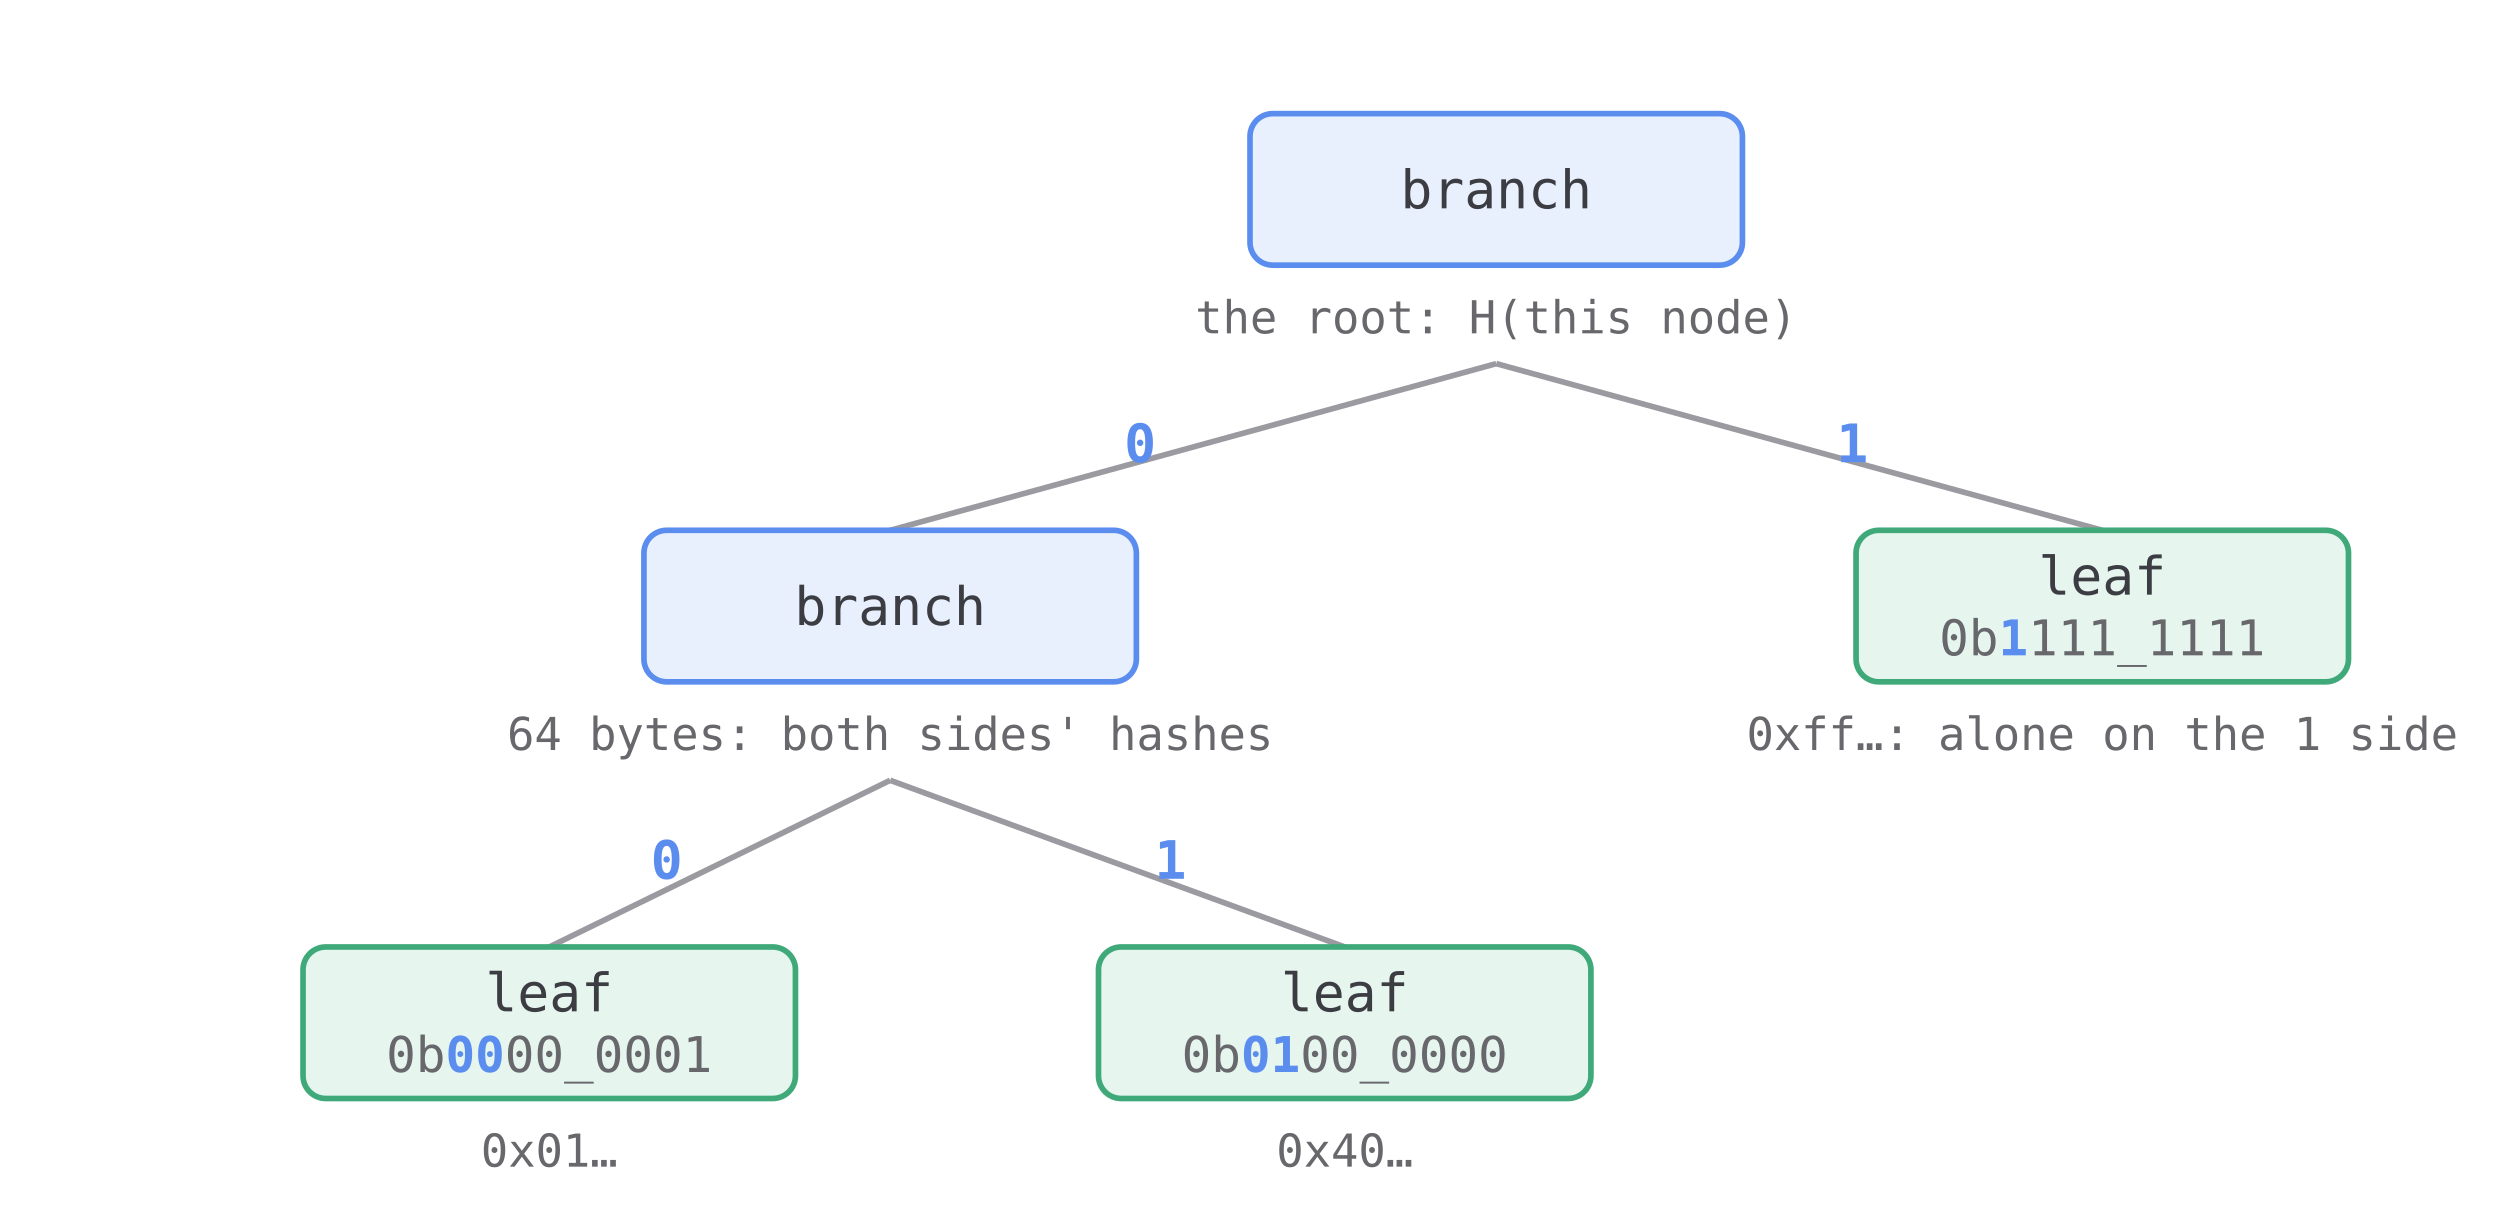
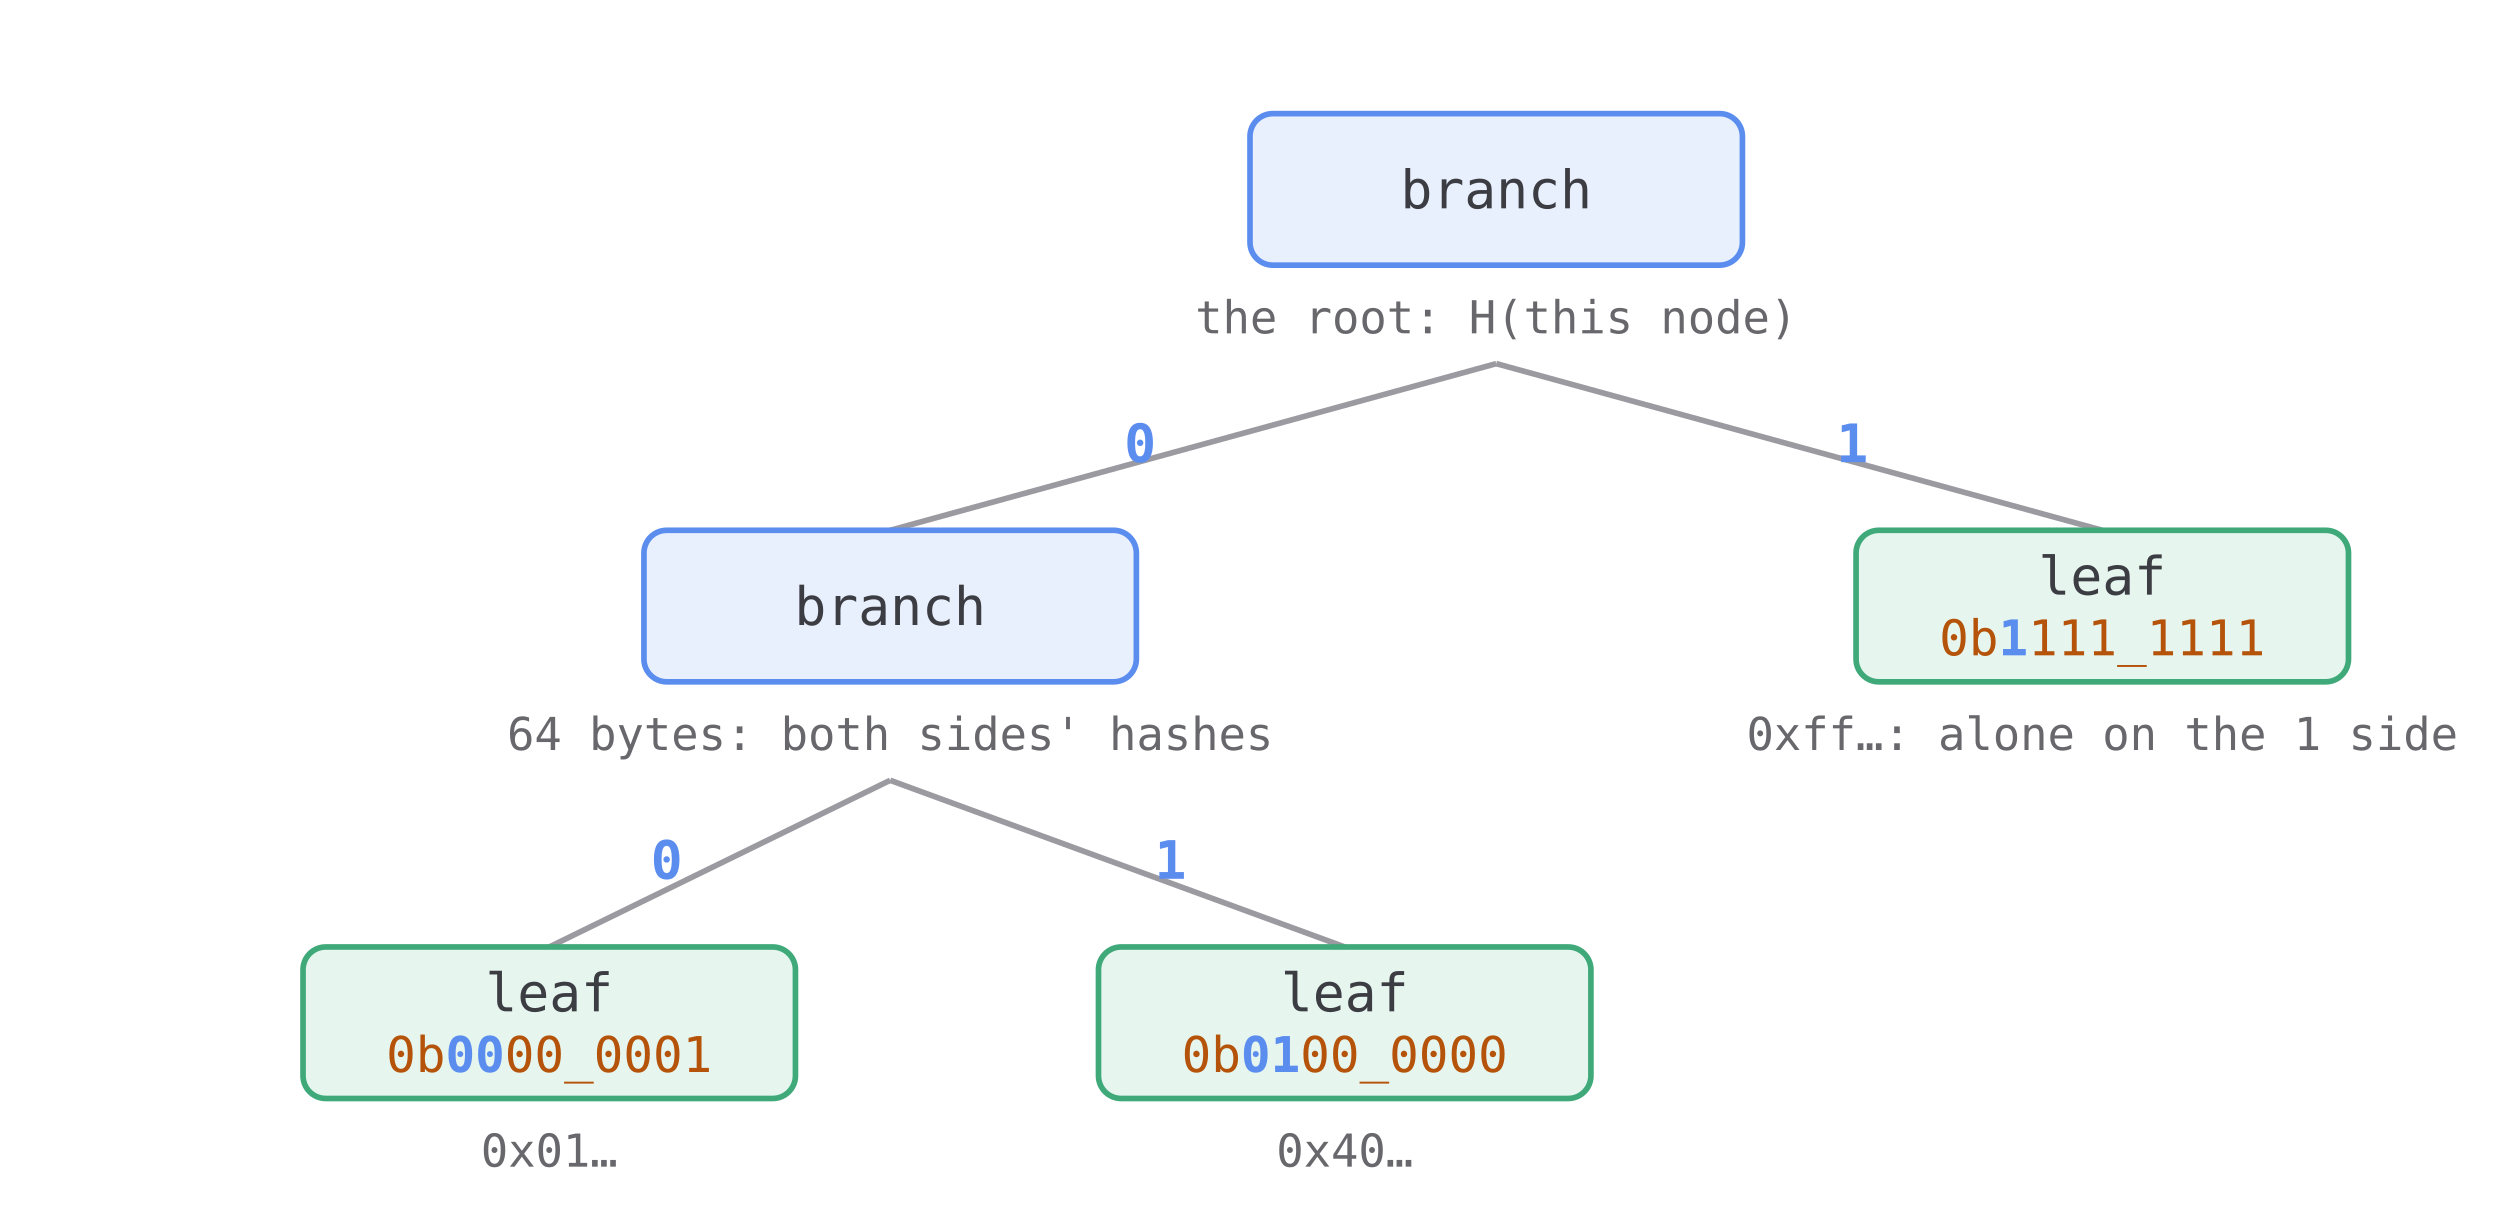
<svg xmlns="http://www.w3.org/2000/svg" viewBox="0 0 660 320" font-family="ui-monospace, SFMono-Regular, Menlo, monospace" font-size="14">
  <style>
  text { fill: #3c3c43; text-anchor: middle; }
  .note { fill: #67676c; font-size: 12px; }
-   .key { fill: #67676c; font-size: 13px; }
+   .key { fill: #b45309; font-size: 13px; }
  .path { fill: #5b8def; font-weight: bold; }
  .bit { fill: #5b8def; font-weight: bold; }
  .edge { stroke: #9a9aa0; stroke-width: 1.5; }
  .branch { fill: #e8f0fe; stroke: #5b8def; stroke-width: 1.5; }
  .leaf { fill: #e6f6ef; stroke: #3fa97a; stroke-width: 1.5; }
  @media (prefers-color-scheme: dark) {
    text { fill: #dfdfd6; }
-     .note, .key { fill: #a8a8a0; }
+     .note { fill: #a8a8a0; }
+     .key { fill: #f0a35e; }
    .path { fill: #7aa2f7; }
    .bit { fill: #7aa2f7; }
    .edge { stroke: #6b6b72; }
    .branch { fill: #1e2a44; stroke: #7aa2f7; }
    .leaf { fill: #1b3329; stroke: #4fc08d; }
  }
</style>
  <line class="edge" x1="395" y1="96" x2="235" y2="140" />
  <text class="bit" x="301" y="122">0</text>
  <line class="edge" x1="395" y1="96" x2="555" y2="140" />
  <text class="bit" x="489" y="122">1</text>
  <line class="edge" x1="235" y1="206" x2="145" y2="250" />
  <text class="bit" x="176" y="232">0</text>
  <line class="edge" x1="235" y1="206" x2="355" y2="250" />
  <text class="bit" x="309" y="232">1</text>
  <rect class="branch" x="330" y="30" width="130" height="40" rx="6" />
  <text x="395" y="55">branch</text>
  <text class="note" x="395" y="88">the root: H(this node)</text>
  <rect class="branch" x="170" y="140" width="130" height="40" rx="6" />
  <text x="235" y="165">branch</text>
  <text class="note" x="235" y="198">64 bytes: both sides' hashes</text>
  <rect class="leaf" x="490" y="140" width="130" height="40" rx="6" />
  <text x="555" y="157">leaf</text>
  <text class="key" x="555" y="173">0b<tspan class="path">1</tspan>111_1111</text>
  <text class="note" x="555" y="198">0xff…: alone on the 1 side</text>
  <rect class="leaf" x="80" y="250" width="130" height="40" rx="6" />
  <text x="145" y="267">leaf</text>
  <text class="key" x="145" y="283">0b<tspan class="path">00</tspan>00_0001</text>
  <text class="note" x="145" y="308">0x01…</text>
  <rect class="leaf" x="290" y="250" width="130" height="40" rx="6" />
  <text x="355" y="267">leaf</text>
  <text class="key" x="355" y="283">0b<tspan class="path">01</tspan>00_0000</text>
  <text class="note" x="355" y="308">0x40…</text>
</svg>
